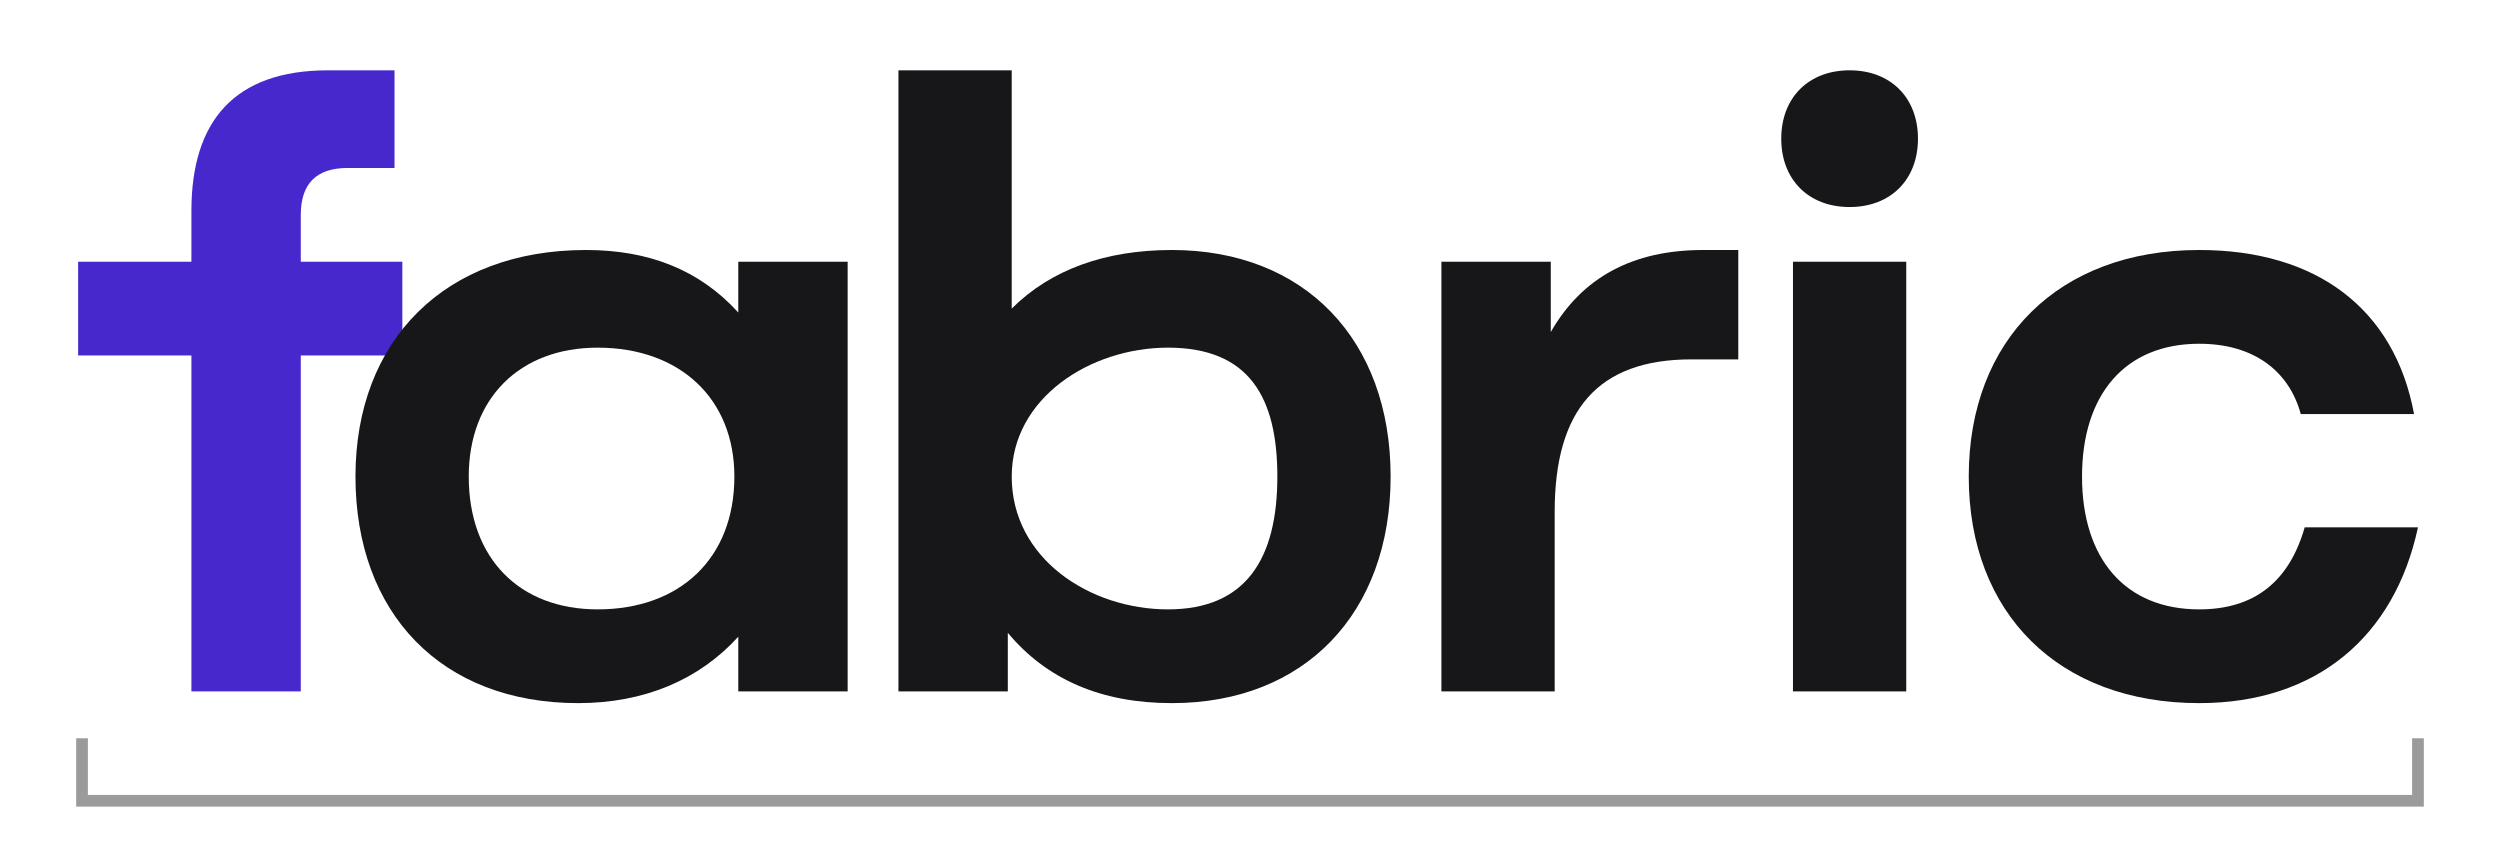
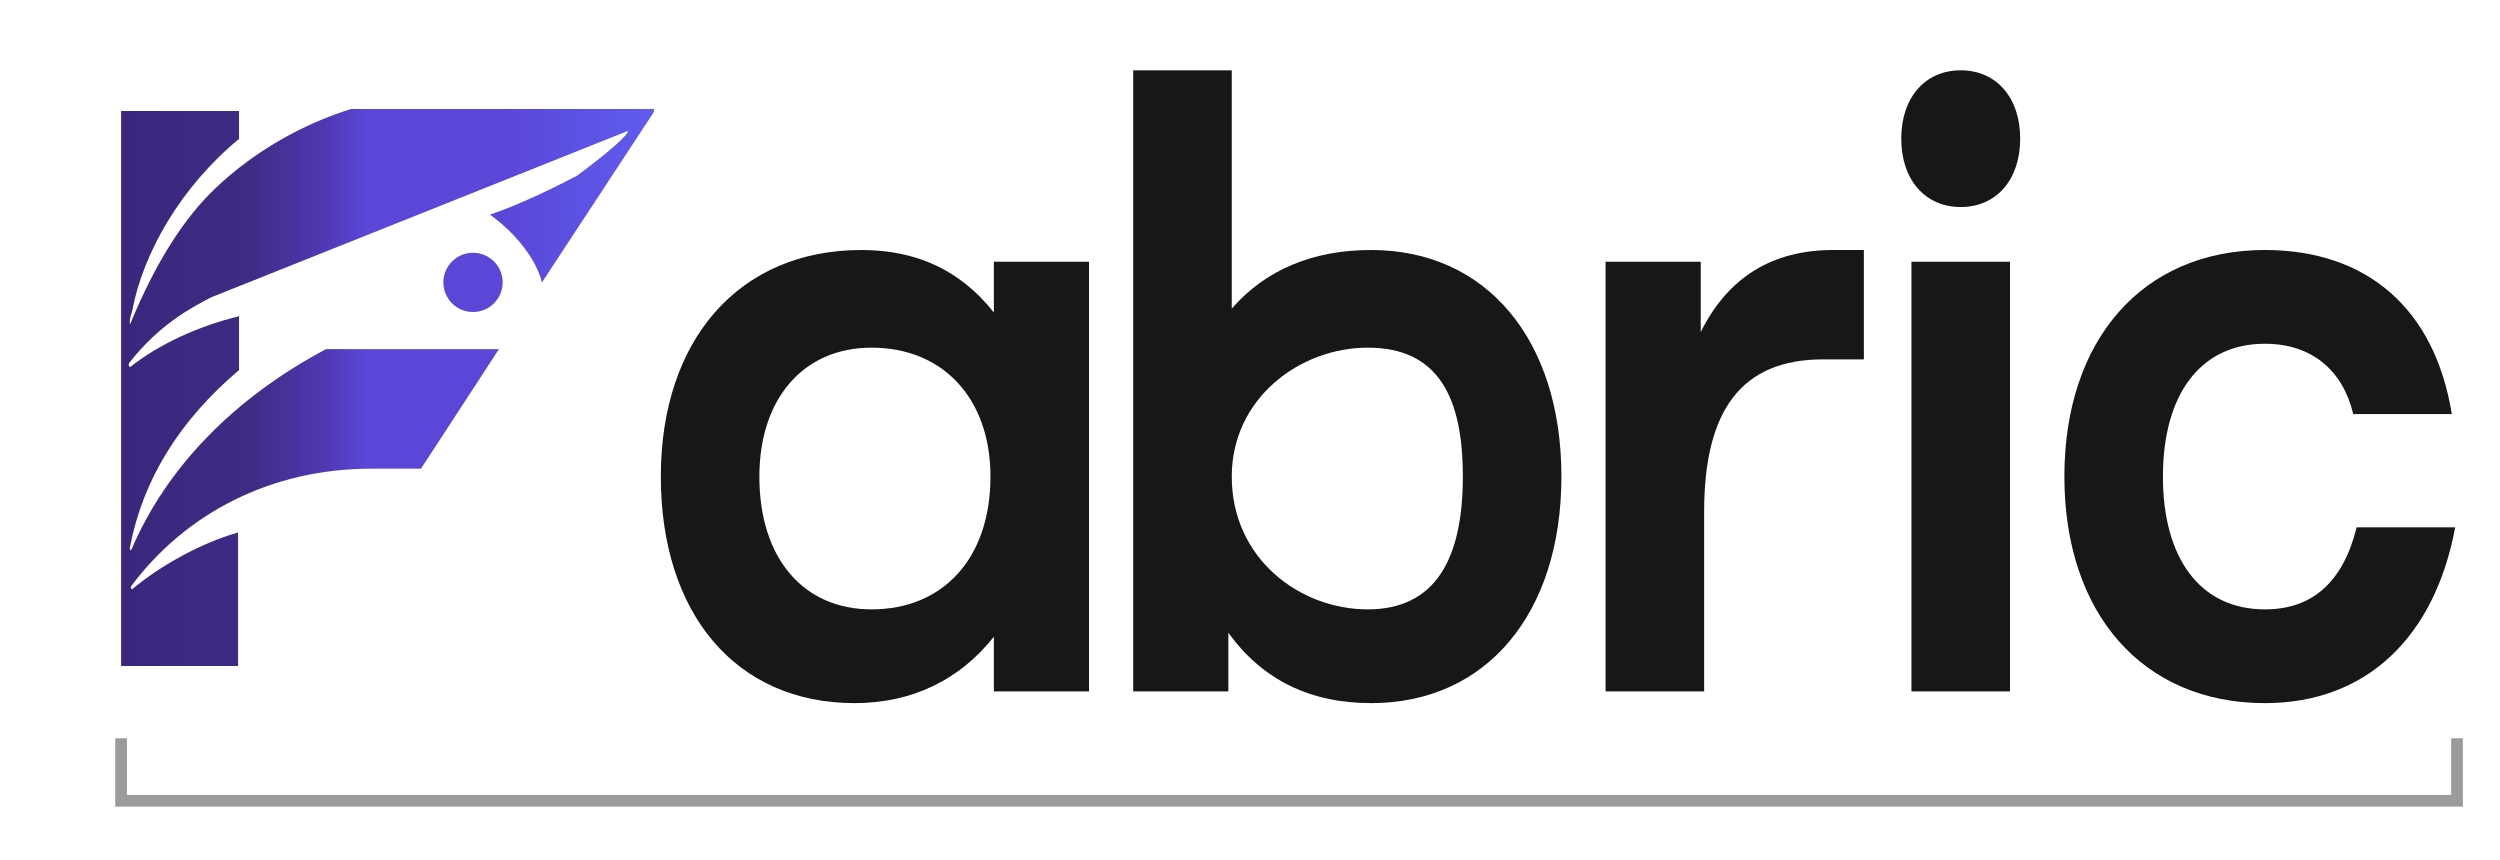
<svg xmlns="http://www.w3.org/2000/svg" width="640" height="220" viewBox="0 0 640 220" fill="none" role="img" aria-label="Fabric">
-   <g id="fabric-wordmark-letters">
-     <path fill="#4628CC" d="M 101 18 H 84 C 60 18 49 31 49 54 V 67 H 20 V 91 H 49 V 177 H 77 V 91 H 103 V 67 H 77 V 55 C 77 47 81 43 89 43 H 101 Z" />
-     <path fill="#17171A" fill-rule="evenodd" d="M 150 64 C 114 64 91 87 91 122 C 91 157 113 180 148 180 C 165 180 179 174 189 163 V 177 H 217 V 67 H 189 V 80 C 179 69 166 64 150 64 Z M 153 89 C 174 89 188 102 188 122 C 188 143 174 156 153 156 C 133 156 120 143 120 122 C 120 102 133 89 153 89 Z" />
-     <path fill="#17171A" fill-rule="evenodd" d="M 230 18 H 259 V 79 C 269 69 283 64 300 64 C 334 64 356 87 356 122 C 356 157 334 180 300 180 C 282 180 268 174 258 162 V 177 H 230 Z M 299 89 C 320 89 327 102 327 122 C 327 143 319 156 299 156 C 279 156 259 143 259 122 C 259 102 279 89 299 89 Z" />
-     <path fill="#17171A" d="M 369 67 H 397 V 85 C 405 71 418 64 436 64 H 445 V 92 H 433 C 409 92 398 105 398 131 V 177 H 369 Z" />
-     <path fill="#17171A" d="M 459 67 H 488 V 177 H 459 Z M 473.5 18 C 484 18 491 25 491 35.5 C 491 46 484 53 473.5 53 C 463 53 456 46 456 35.5 C 456 25 463 18 473.5 18 Z" />
-     <path fill="#17171A" d="M 618 106 C 613 79 593 64 563 64 C 527 64 504 87 504 122 C 504 157 527 180 563 180 C 593 180 613 163 619 135 H 590 C 586 149 577 156 563 156 C 544 156 533 143 533 122 C 533 101 544 88 563 88 C 577 88 586 95 589 106 Z" />
+   <defs>
+     <linearGradient id="fabric-wordmark-mark-gradient" x1="20" y1="64" x2="108" y2="64" gradientUnits="userSpaceOnUse">
+       <stop offset="0" stop-color="#3B267D" />
+       <stop offset="0.24" stop-color="#3E2B83" />
+       <stop offset="0.39" stop-color="#5239B6" />
+       <stop offset="0.46" stop-color="#5A47D7" />
+       <stop offset="0.72" stop-color="#5A47D8" />
+       <stop offset="1" stop-color="#5F5CEE" />
+     </linearGradient>
+   </defs>
+   <g id="fabric-wordmark-symbol" data-fabric-symbol="true" transform="scale(1.55)" fill="url(#fabric-wordmark-mark-gradient)">
+     <path d="M 108 18 H 57.97 C 50.05 20.47 42.12 24.91 35.68 31 C 30.5 35.9 25.8 43.1 21.49 53.55 C 21.35 53.15 21.5 52.35 21.82 51.41 C 23.63 41.7 29.91 30.84 39.48 22.94 V 18.33 H 20 V 110 H 39.32 V 87.95 C 32.88 89.76 26.11 93.71 21.82 97.33 C 21.58 97.2 21.56 97 21.65 96.83 C 30.73 84.65 44.93 77.41 61.28 77.41 H 69.53 L 82.41 57.66 H 53.85 C 38.66 65.73 27.43 77.25 21.65 90.91 C 21.4 90.75 21.4 90.5 21.49 90.25 C 23.63 79.22 29.58 69.51 39.48 61.12 V 52.23 C 32.71 53.88 26.27 56.84 21.49 60.63 C 21.25 60.5 21.2 60.2 21.32 59.97 C 26.44 53.38 32.05 50.59 34.86 49.11 L 103.71 21.62 C 103.87 22.11 101.07 24.75 95.29 29.03 C 88.35 32.65 84 34.4 80.92 35.45 C 85.05 38.41 88.52 42.69 89.51 46.64 L 108 18.49 Z" />
+     <path d="M 83.02 46.64 C 83.02 49.34 80.83 51.53 78.12 51.53 C 75.42 51.53 73.23 49.34 73.23 46.64 C 73.23 43.94 75.42 41.75 78.12 41.75 C 80.83 41.75 83.02 43.94 83.02 46.64 Z" />
  </g>
-   <path id="fabric-wordmark-bracket" data-fabric-bracket="true" d="M 21 189 V 205 H 619 V 189" stroke="#9B9B9B" stroke-width="3" />
+   <g id="fabric-wordmark-letters" transform="translate(90 0) scale(0.87 1)" fill="#17171A">
+     <path fill-rule="evenodd" d="M 150 64 C 114 64 91 87 91 122 C 91 157 113 180 148 180 C 165 180 179 174 189 163 V 177 H 217 V 67 H 189 V 80 C 179 69 166 64 150 64 Z M 153 89 C 174 89 188 102 188 122 C 188 143 174 156 153 156 C 133 156 120 143 120 122 C 120 102 133 89 153 89 Z" />
+     <path fill-rule="evenodd" d="M 230 18 H 259 V 79 C 269 69 283 64 300 64 C 334 64 356 87 356 122 C 356 157 334 180 300 180 C 282 180 268 174 258 162 V 177 H 230 Z M 299 89 C 320 89 327 102 327 122 C 327 143 319 156 299 156 C 279 156 259 143 259 122 C 259 102 279 89 299 89 Z" />
+     <path d="M 369 67 H 397 V 85 C 405 71 418 64 436 64 H 445 V 92 H 433 C 409 92 398 105 398 131 V 177 H 369 Z" />
+     <path d="M 459 67 H 488 V 177 H 459 Z M 473.5 18 C 484 18 491 25 491 35.5 C 491 46 484 53 473.5 53 C 463 53 456 46 456 35.5 C 456 25 463 18 473.5 18 Z" />
+     <path d="M 618 106 C 613 79 593 64 563 64 C 527 64 504 87 504 122 C 504 157 527 180 563 180 C 593 180 613 163 619 135 H 590 C 586 149 577 156 563 156 C 544 156 533 143 533 122 C 533 101 544 88 563 88 C 577 88 586 95 589 106 Z" />
+   </g>
+   <path id="fabric-wordmark-bracket" data-fabric-bracket="true" d="M 31 189 V 205 H 629 V 189" stroke="#9B9B9B" stroke-width="3" />
</svg>
